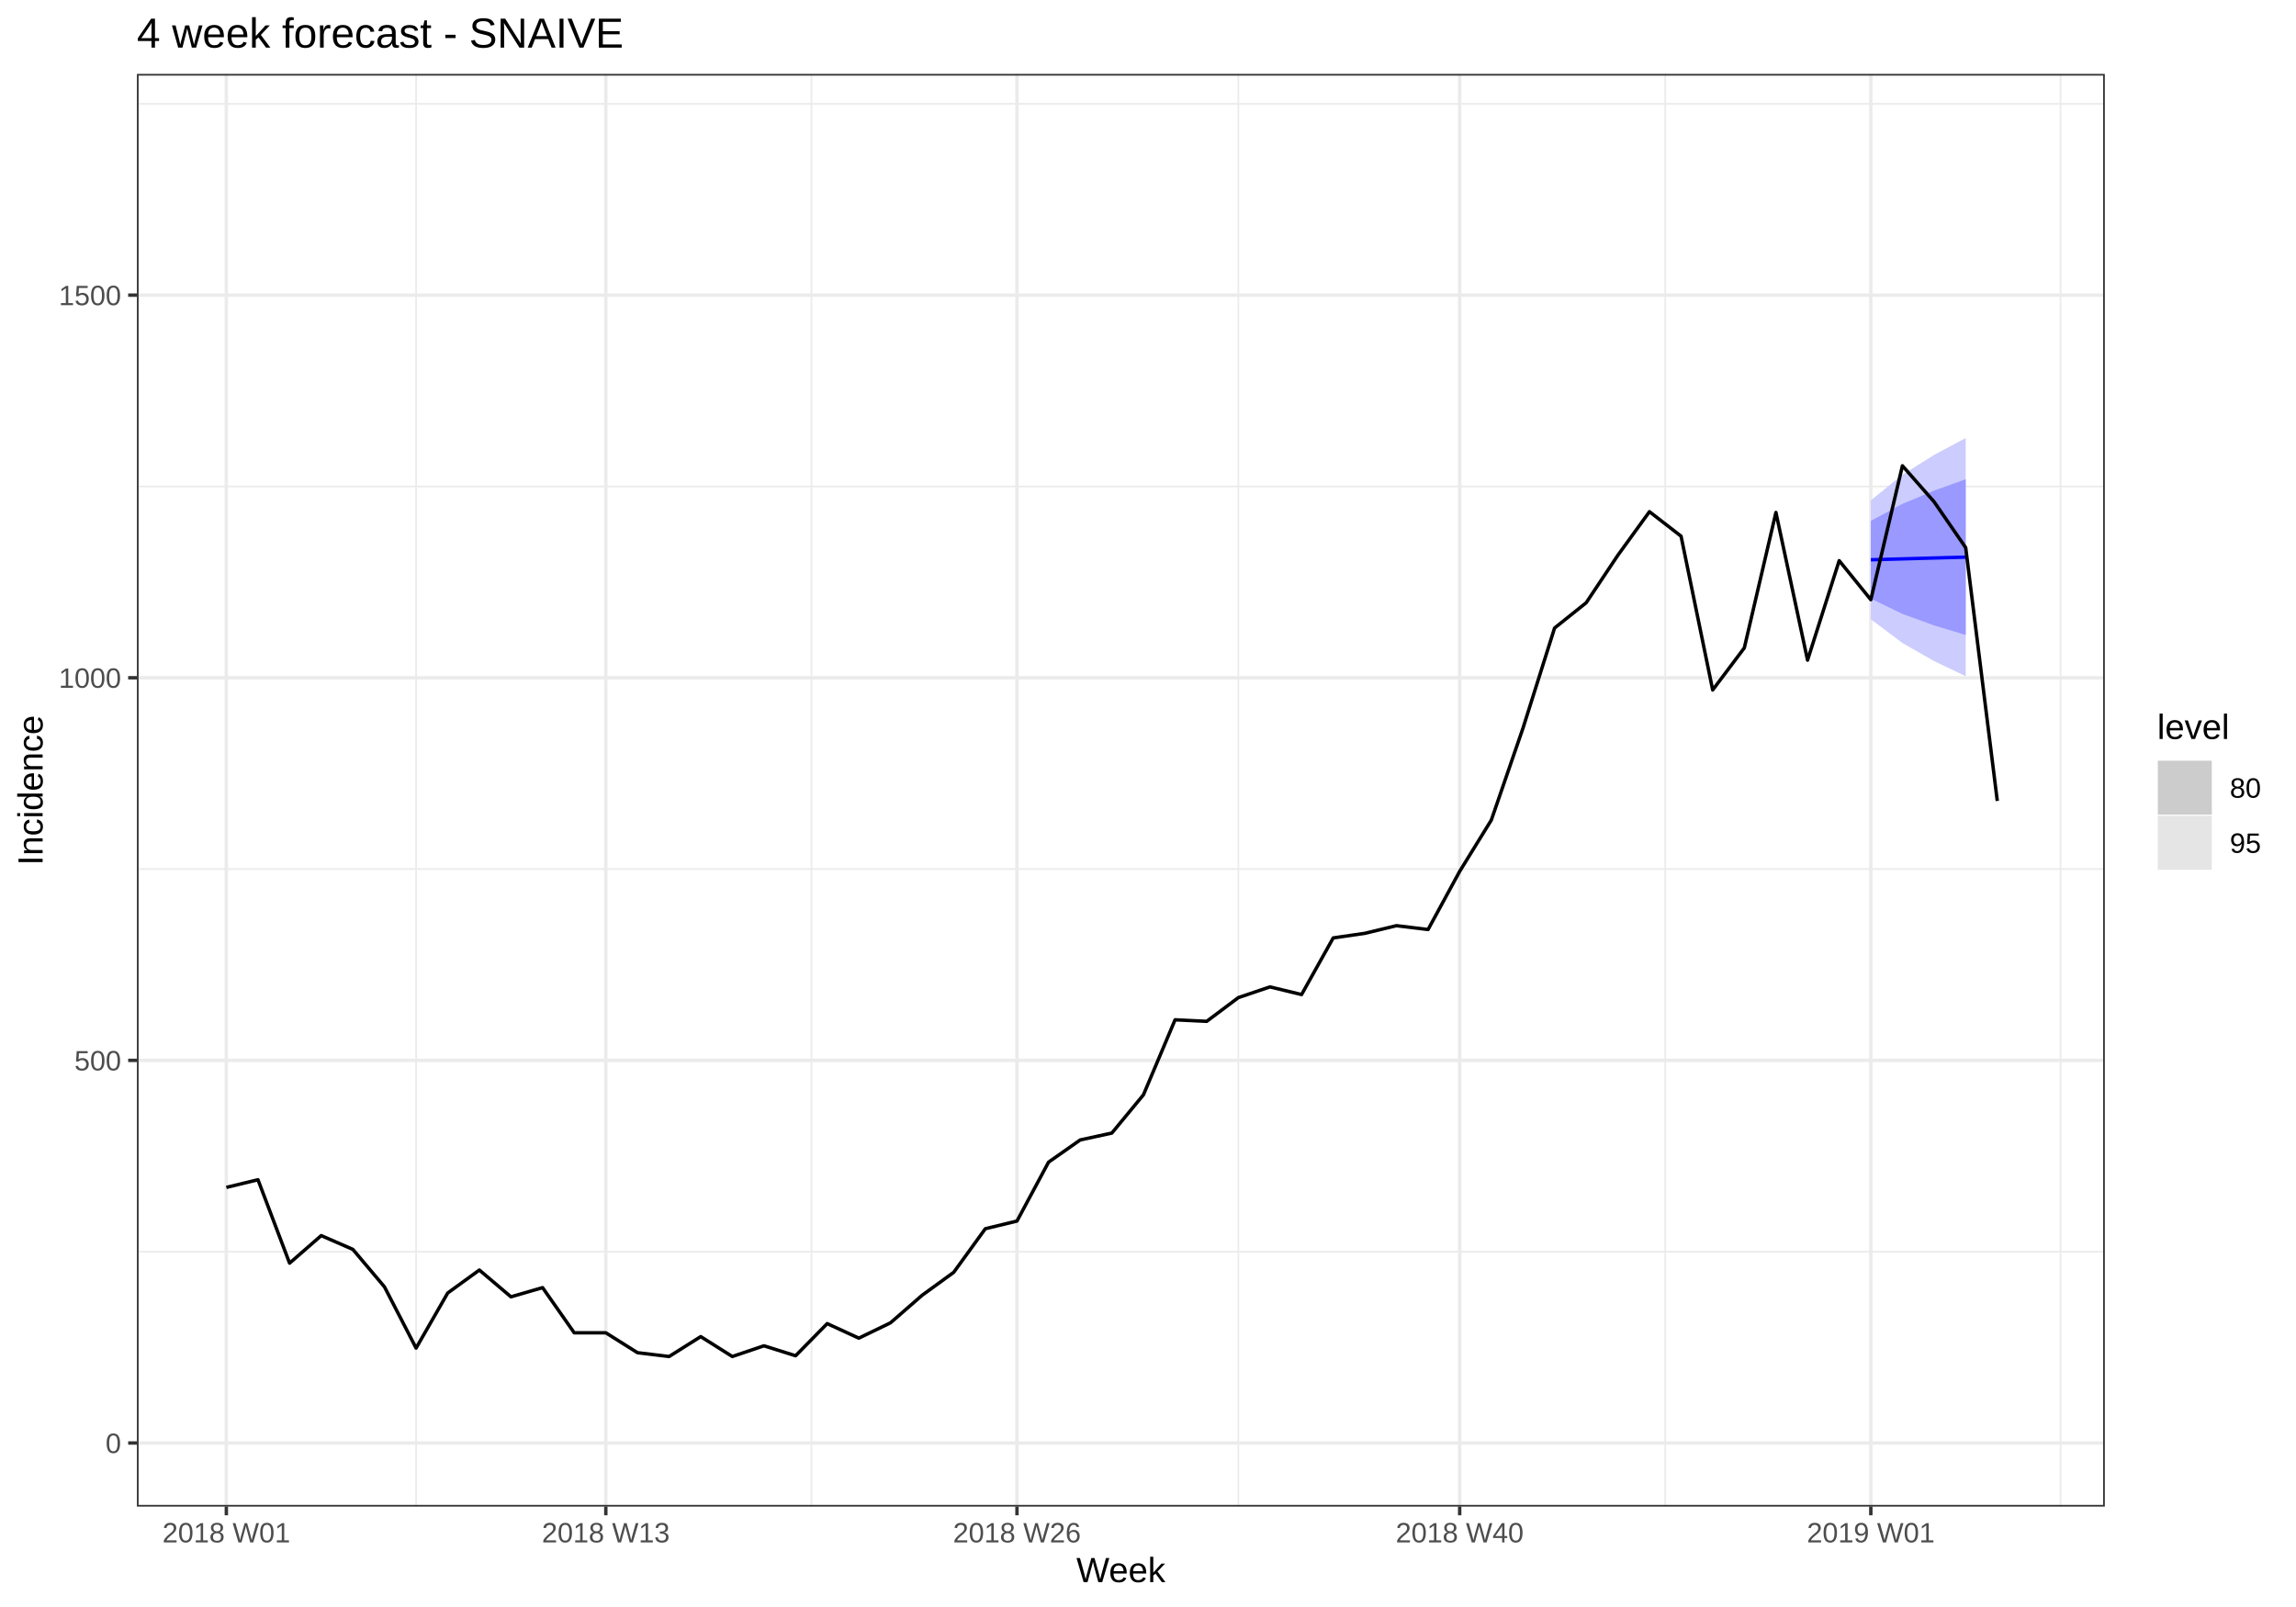
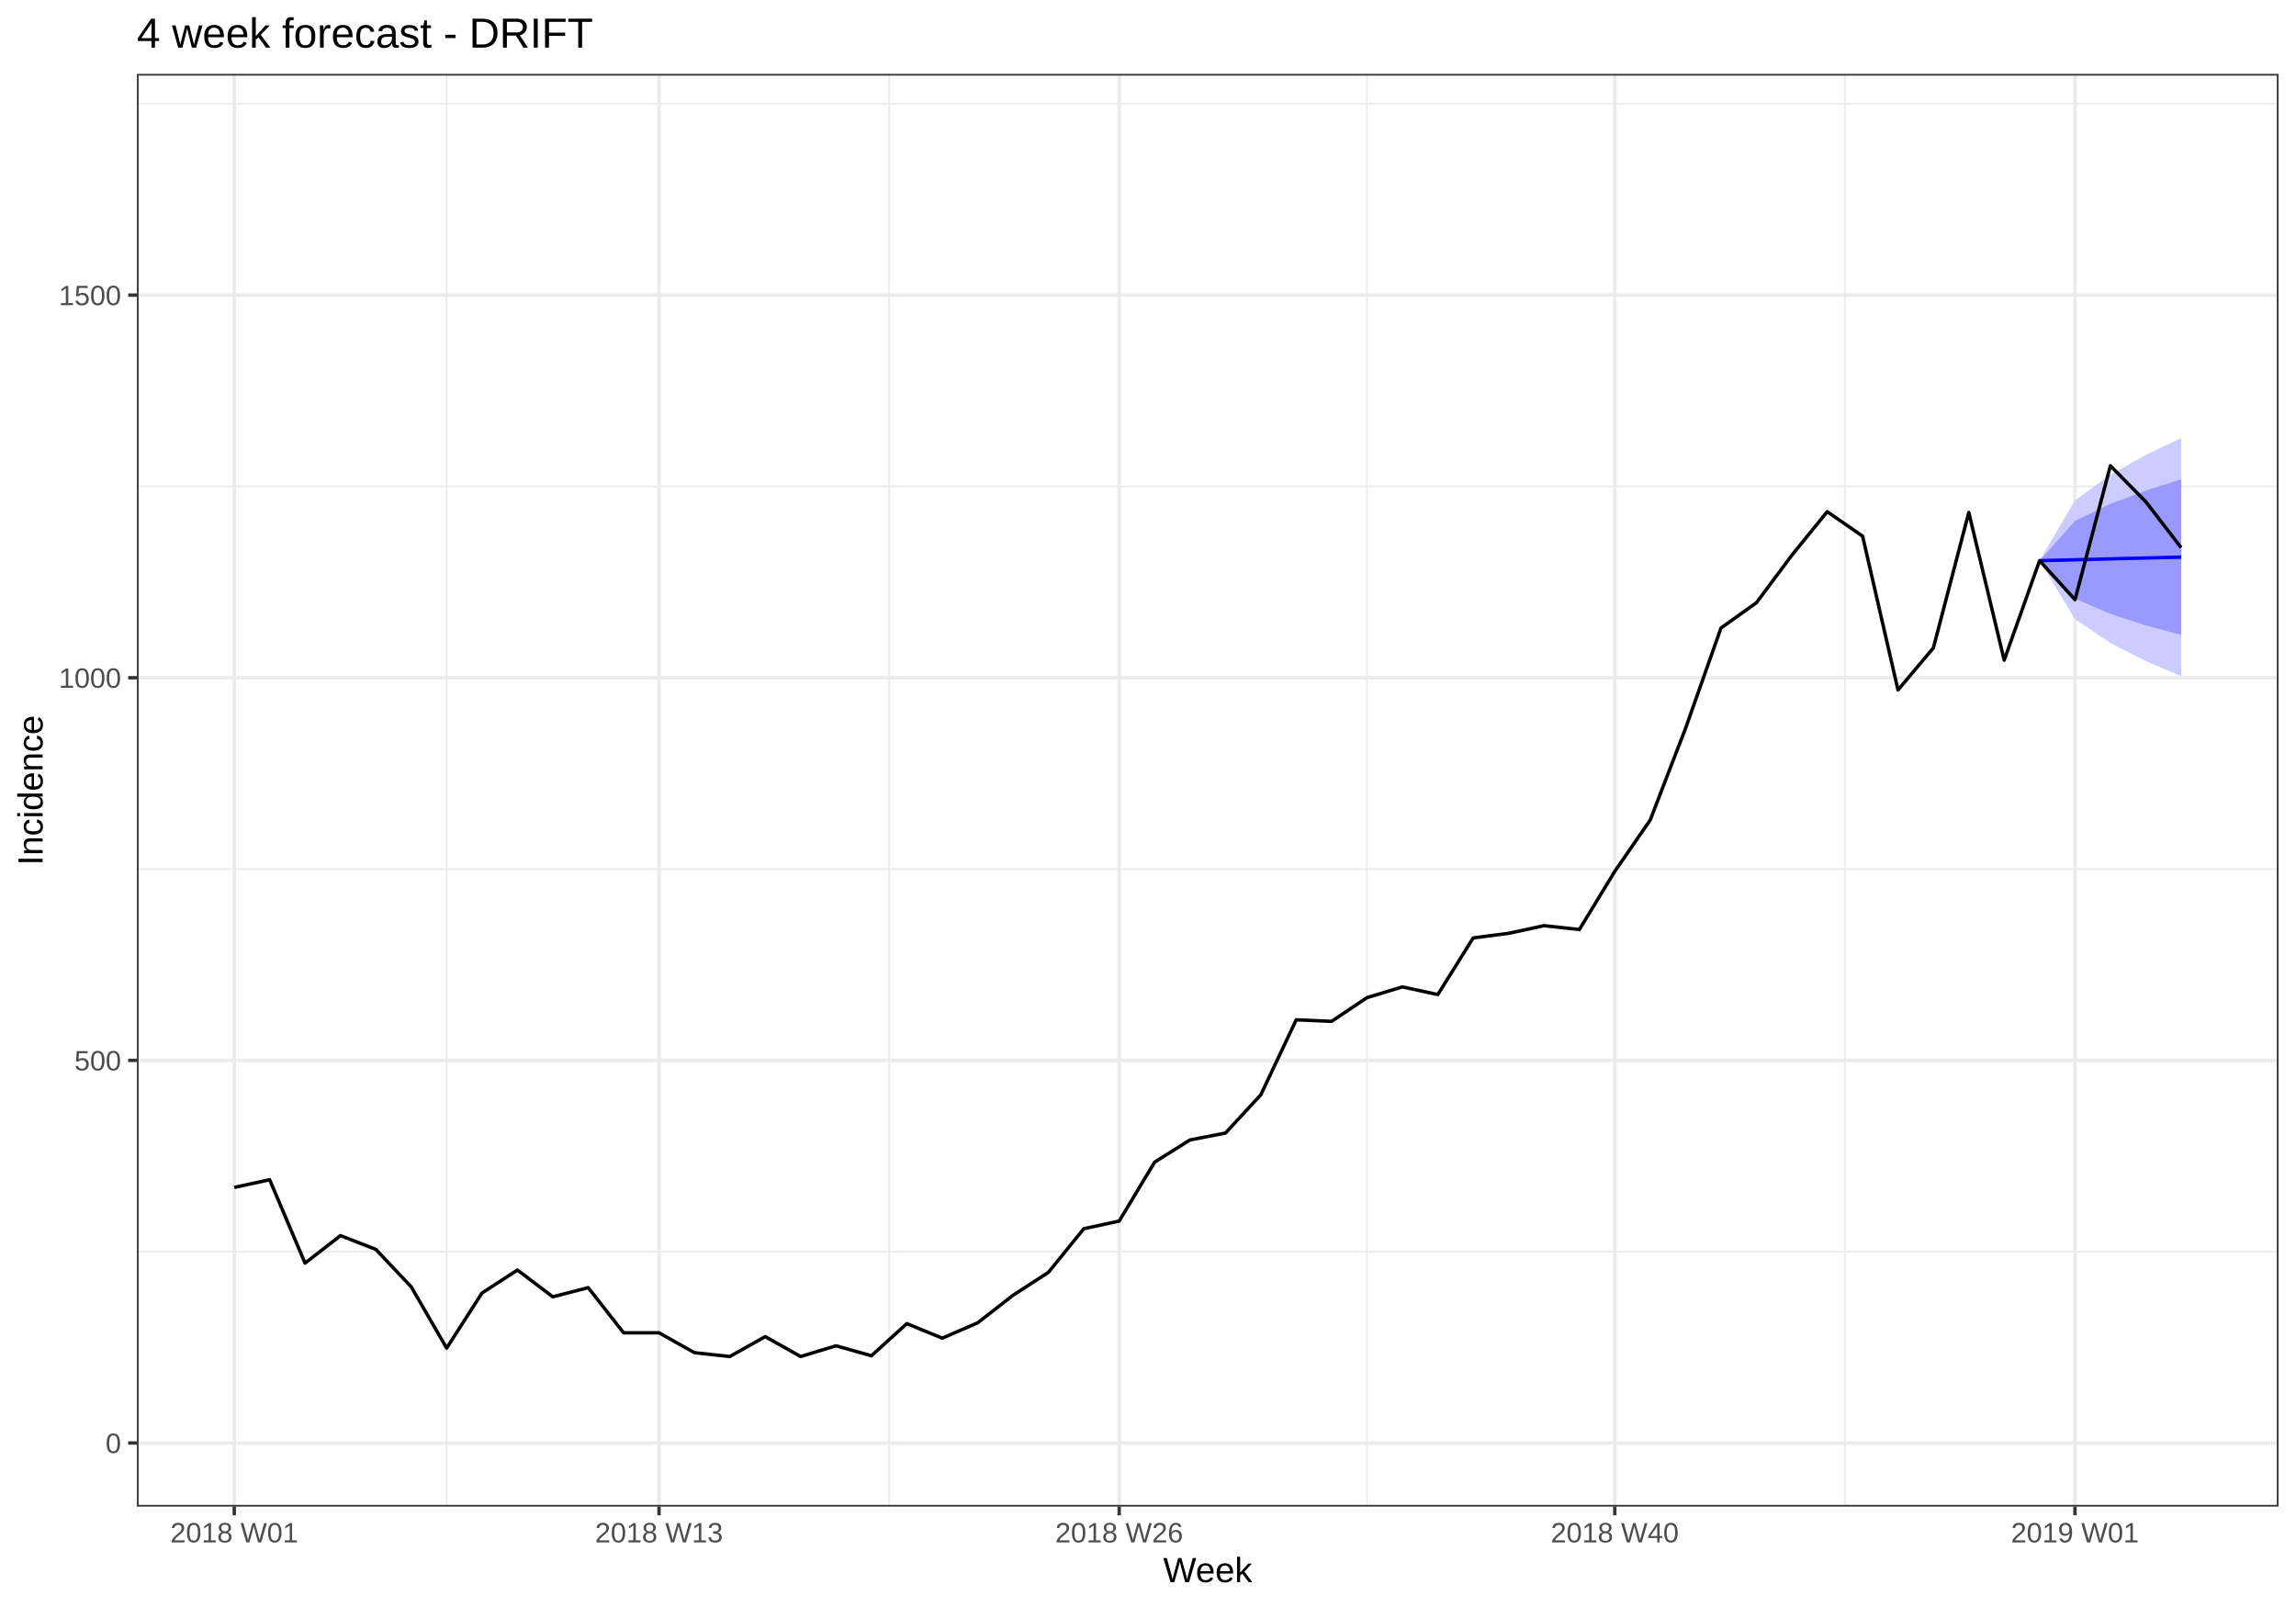
<svg xmlns="http://www.w3.org/2000/svg" class="svglite" width="720.00pt" height="504.00pt" viewBox="0 0 720.00 504.00">
  <defs>
    <style type="text/css">
    .svglite line, .svglite polyline, .svglite polygon, .svglite path, .svglite rect, .svglite circle {
      fill: none;
      stroke: #000000;
      stroke-linecap: round;
      stroke-linejoin: round;
      stroke-miterlimit: 10.00;
    }
    .svglite text {
      white-space: pre;
    }
  </style>
  </defs>
  <rect width="100%" height="100%" style="stroke: none; fill: #FFFFFF;" />
  <defs>
    <clipPath id="cpMC4wMHw3MjAuMDB8MC4wMHw1MDQuMDA=">
      <rect x="0.00" y="0.00" width="720.00" height="504.00" />
    </clipPath>
  </defs>
  <g clip-path="url(#cpMC4wMHw3MjAuMDB8MC4wMHw1MDQuMDA=)">
    <rect x="0.00" y="-0" width="720.00" height="504.00" style="stroke-width: 1.07; stroke: #FFFFFF; fill: #FFFFFF;" />
  </g>
  <defs>
-     <clipPath id="cpNDIuOTN8NjYwLjA1fDIzLjE4fDQ3Mi41MA==">
-       <rect x="42.93" y="23.18" width="617.12" height="449.33" />
+     <clipPath id="cpNDIuOTN8NzE0LjUyfDIzLjE4fDQ3Mi41MA==">
+       <rect x="42.93" y="23.18" width="671.59" height="449.33" />
    </clipPath>
  </defs>
-   <g clip-path="url(#cpNDIuOTN8NjYwLjA1fDIzLjE4fDQ3Mi41MA==)">
-     <rect x="42.93" y="23.18" width="617.12" height="449.33" style="stroke-width: 1.07; stroke: none; fill: #FFFFFF;" />
-     <polyline points="42.93,392.56 660.05,392.56 " style="stroke-width: 0.53; stroke: #EBEBEB; stroke-linecap: butt;" />
-     <polyline points="42.93,272.56 660.05,272.56 " style="stroke-width: 0.53; stroke: #EBEBEB; stroke-linecap: butt;" />
-     <polyline points="42.93,152.56 660.05,152.56 " style="stroke-width: 0.53; stroke: #EBEBEB; stroke-linecap: butt;" />
-     <polyline points="42.93,32.56 660.05,32.56 " style="stroke-width: 0.53; stroke: #EBEBEB; stroke-linecap: butt;" />
-     <polyline points="130.48,472.50 130.48,23.18 " style="stroke-width: 0.53; stroke: #EBEBEB; stroke-linecap: butt;" />
-     <polyline points="254.45,472.50 254.45,23.18 " style="stroke-width: 0.53; stroke: #EBEBEB; stroke-linecap: butt;" />
-     <polyline points="388.33,472.50 388.33,23.18 " style="stroke-width: 0.53; stroke: #EBEBEB; stroke-linecap: butt;" />
-     <polyline points="522.20,472.50 522.20,23.18 " style="stroke-width: 0.53; stroke: #EBEBEB; stroke-linecap: butt;" />
-     <polyline points="646.17,472.50 646.17,23.18 " style="stroke-width: 0.53; stroke: #EBEBEB; stroke-linecap: butt;" />
-     <polyline points="42.93,452.56 660.05,452.56 " style="stroke-width: 1.07; stroke: #EBEBEB; stroke-linecap: butt;" />
-     <polyline points="42.93,332.56 660.05,332.56 " style="stroke-width: 1.07; stroke: #EBEBEB; stroke-linecap: butt;" />
-     <polyline points="42.93,212.56 660.05,212.56 " style="stroke-width: 1.07; stroke: #EBEBEB; stroke-linecap: butt;" />
-     <polyline points="42.93,92.56 660.05,92.56 " style="stroke-width: 1.07; stroke: #EBEBEB; stroke-linecap: butt;" />
-     <polyline points="70.98,472.50 70.98,23.18 " style="stroke-width: 1.07; stroke: #EBEBEB; stroke-linecap: butt;" />
-     <polyline points="189.98,472.50 189.98,23.18 " style="stroke-width: 1.07; stroke: #EBEBEB; stroke-linecap: butt;" />
-     <polyline points="318.91,472.50 318.91,23.18 " style="stroke-width: 1.07; stroke: #EBEBEB; stroke-linecap: butt;" />
-     <polyline points="457.74,472.50 457.74,23.18 " style="stroke-width: 1.07; stroke: #EBEBEB; stroke-linecap: butt;" />
-     <polyline points="586.67,472.50 586.67,23.18 " style="stroke-width: 1.07; stroke: #EBEBEB; stroke-linecap: butt;" />
-     <polygon points="586.67,156.92 596.58,148.90 606.50,142.68 616.42,137.38 616.42,212.07 606.50,207.33 596.58,201.66 586.67,194.21 " style="stroke-width: 0.00; stroke: none; stroke-linecap: butt; fill: #CCCCFE;" />
-     <polyline points="586.67,156.92 596.58,148.90 606.50,142.68 616.42,137.38 " style="stroke-width: 1.07; stroke: none; stroke-linecap: butt;" />
-     <polyline points="616.42,212.07 606.50,207.33 596.58,201.66 586.67,194.21 " style="stroke-width: 1.07; stroke: none; stroke-linecap: butt;" />
-     <polygon points="586.67,163.37 596.58,158.03 606.50,153.87 616.42,150.31 616.42,199.14 606.50,196.14 596.58,192.53 586.67,187.75 " style="stroke-width: 0.00; stroke: none; stroke-linecap: butt; fill: #9999FF;" />
-     <polyline points="586.67,163.37 596.58,158.03 606.50,153.87 616.42,150.31 " style="stroke-width: 1.07; stroke: none; stroke-linecap: butt;" />
-     <polyline points="616.42,199.14 606.50,196.14 596.58,192.53 586.67,187.75 " style="stroke-width: 1.07; stroke: none; stroke-linecap: butt;" />
-     <polyline points="586.67,175.56 596.58,175.28 606.50,175.00 616.42,174.73 " style="stroke-width: 1.07; stroke: #0000FF; stroke-linecap: butt;" />
-     <polyline points="70.98,372.40 80.90,370.00 90.81,396.16 100.73,387.52 110.65,391.84 120.57,403.60 130.48,422.80 140.40,405.52 150.32,398.32 160.23,406.72 170.15,403.84 180.07,418.00 189.98,418.00 199.90,424.24 209.82,425.44 219.74,419.20 229.65,425.44 239.57,422.08 249.49,425.20 259.40,415.12 269.32,419.68 279.24,414.88 289.16,406.24 299.07,399.04 308.99,385.36 318.91,382.96 328.82,364.48 338.74,357.52 348.66,355.36 358.57,343.36 368.49,319.84 378.41,320.32 388.33,312.88 398.24,309.52 408.16,311.92 418.08,294.16 427.99,292.72 437.91,290.32 447.83,291.52 457.74,273.28 467.66,257.20 477.58,228.40 487.50,196.96 497.41,189.04 507.33,174.16 517.25,160.48 527.16,168.16 537.08,216.40 547.00,203.20 556.91,160.72 566.83,207.04 576.75,175.84 586.67,188.08 596.58,146.08 606.50,157.36 616.42,171.76 626.33,251.20 " style="stroke-width: 1.07; stroke-linecap: butt;" />
-     <rect x="42.93" y="23.18" width="617.12" height="449.33" style="stroke-width: 1.07; stroke: #333333;" />
+   <g clip-path="url(#cpNDIuOTN8NzE0LjUyfDIzLjE4fDQ3Mi41MA==)">
+     <rect x="42.93" y="23.18" width="671.59" height="449.33" style="stroke-width: 1.07; stroke: none; fill: #FFFFFF;" />
+     <polyline points="42.93,392.56 714.52,392.56 " style="stroke-width: 0.53; stroke: #EBEBEB; stroke-linecap: butt;" />
+     <polyline points="42.93,272.56 714.52,272.56 " style="stroke-width: 0.53; stroke: #EBEBEB; stroke-linecap: butt;" />
+     <polyline points="42.93,152.56 714.52,152.56 " style="stroke-width: 0.53; stroke: #EBEBEB; stroke-linecap: butt;" />
+     <polyline points="42.93,32.56 714.52,32.56 " style="stroke-width: 0.53; stroke: #EBEBEB; stroke-linecap: butt;" />
+     <polyline points="140.06,472.50 140.06,23.18 " style="stroke-width: 0.53; stroke: #EBEBEB; stroke-linecap: butt;" />
+     <polyline points="278.82,472.50 278.82,23.18 " style="stroke-width: 0.53; stroke: #EBEBEB; stroke-linecap: butt;" />
+     <polyline points="428.68,472.50 428.68,23.18 " style="stroke-width: 0.53; stroke: #EBEBEB; stroke-linecap: butt;" />
+     <polyline points="578.54,472.50 578.54,23.18 " style="stroke-width: 0.53; stroke: #EBEBEB; stroke-linecap: butt;" />
+     <polyline points="42.93,452.56 714.52,452.56 " style="stroke-width: 1.07; stroke: #EBEBEB; stroke-linecap: butt;" />
+     <polyline points="42.93,332.56 714.52,332.56 " style="stroke-width: 1.07; stroke: #EBEBEB; stroke-linecap: butt;" />
+     <polyline points="42.93,212.56 714.52,212.56 " style="stroke-width: 1.07; stroke: #EBEBEB; stroke-linecap: butt;" />
+     <polyline points="42.93,92.56 714.52,92.56 " style="stroke-width: 1.07; stroke: #EBEBEB; stroke-linecap: butt;" />
+     <polyline points="73.46,472.50 73.46,23.18 " style="stroke-width: 1.07; stroke: #EBEBEB; stroke-linecap: butt;" />
+     <polyline points="206.66,472.50 206.66,23.18 " style="stroke-width: 1.07; stroke: #EBEBEB; stroke-linecap: butt;" />
+     <polyline points="350.97,472.50 350.97,23.18 " style="stroke-width: 1.07; stroke: #EBEBEB; stroke-linecap: butt;" />
+     <polyline points="506.38,472.50 506.38,23.18 " style="stroke-width: 1.07; stroke: #EBEBEB; stroke-linecap: butt;" />
+     <polyline points="650.69,472.50 650.69,23.18 " style="stroke-width: 1.07; stroke: #EBEBEB; stroke-linecap: butt;" />
+     <polygon points="639.59,175.84 650.69,156.92 661.79,148.90 672.89,142.68 683.99,137.38 683.99,212.07 672.89,207.33 661.79,201.66 650.69,194.21 639.59,175.84 " style="stroke-width: 0.00; stroke: none; stroke-linecap: butt; fill: #CCCCFE;" />
+     <polyline points="639.59,175.84 650.69,156.92 661.79,148.90 672.89,142.68 683.99,137.38 " style="stroke-width: 1.07; stroke: none; stroke-linecap: butt;" />
+     <polyline points="683.99,212.07 672.89,207.33 661.79,201.66 650.69,194.21 639.59,175.84 " style="stroke-width: 1.07; stroke: none; stroke-linecap: butt;" />
+     <polygon points="639.59,175.84 650.69,163.37 661.79,158.03 672.89,153.87 683.99,150.31 683.99,199.14 672.89,196.14 661.79,192.53 650.69,187.75 639.59,175.84 " style="stroke-width: 0.00; stroke: none; stroke-linecap: butt; fill: #9999FF;" />
+     <polyline points="639.59,175.84 650.69,163.37 661.79,158.03 672.89,153.87 683.99,150.31 " style="stroke-width: 1.07; stroke: none; stroke-linecap: butt;" />
+     <polyline points="683.99,199.14 672.89,196.14 661.79,192.53 650.69,187.75 639.59,175.84 " style="stroke-width: 1.07; stroke: none; stroke-linecap: butt;" />
+     <polyline points="639.59,175.84 650.69,175.56 661.79,175.28 672.89,175.00 683.99,174.73 " style="stroke-width: 1.07; stroke: #0000FF; stroke-linecap: butt;" />
+     <polyline points="73.46,372.40 84.56,370.00 95.66,396.16 106.76,387.52 117.86,391.84 128.96,403.60 140.06,422.80 151.16,405.52 162.26,398.32 173.36,406.72 184.46,403.84 195.56,418.00 206.66,418.00 217.77,424.24 228.87,425.44 239.97,419.20 251.07,425.44 262.17,422.08 273.27,425.20 284.37,415.12 295.47,419.68 306.57,414.88 317.67,406.24 328.77,399.04 339.87,385.36 350.97,382.96 362.07,364.48 373.17,357.52 384.28,355.36 395.38,343.36 406.48,319.84 417.58,320.32 428.68,312.88 439.78,309.52 450.88,311.92 461.98,294.16 473.08,292.72 484.18,290.32 495.28,291.52 506.38,273.28 517.48,257.20 528.58,228.40 539.68,196.96 550.79,189.04 561.89,174.16 572.99,160.48 584.09,168.16 595.19,216.40 606.29,203.20 617.39,160.72 628.49,207.04 639.59,175.84 650.69,188.08 661.79,146.08 672.89,157.36 683.99,171.76 " style="stroke-width: 1.07; stroke-linecap: butt;" />
+     <rect x="42.93" y="23.18" width="671.59" height="449.33" style="stroke-width: 1.07; stroke: #333333;" />
  </g>
  <g clip-path="url(#cpMC4wMHw3MjAuMDB8MC4wMHw1MDQuMDA=)">
    <text x="38.00" y="455.71" text-anchor="end" style="font-size: 8.80px;fill: #4D4D4D; font-family: &quot;Arial&quot;;" textLength="4.90px" lengthAdjust="spacingAndGlyphs">0</text>
    <text x="38.00" y="335.71" text-anchor="end" style="font-size: 8.80px;fill: #4D4D4D; font-family: &quot;Arial&quot;;" textLength="14.69px" lengthAdjust="spacingAndGlyphs">500</text>
    <text x="38.00" y="215.71" text-anchor="end" style="font-size: 8.80px;fill: #4D4D4D; font-family: &quot;Arial&quot;;" textLength="19.58px" lengthAdjust="spacingAndGlyphs">1000</text>
    <text x="38.00" y="95.71" text-anchor="end" style="font-size: 8.80px;fill: #4D4D4D; font-family: &quot;Arial&quot;;" textLength="19.58px" lengthAdjust="spacingAndGlyphs">1500</text>
    <polyline points="40.19,452.56 42.93,452.56 " style="stroke-width: 1.07; stroke: #333333; stroke-linecap: butt;" />
    <polyline points="40.19,332.56 42.93,332.56 " style="stroke-width: 1.07; stroke: #333333; stroke-linecap: butt;" />
    <polyline points="40.19,212.56 42.93,212.56 " style="stroke-width: 1.07; stroke: #333333; stroke-linecap: butt;" />
    <polyline points="40.19,92.56 42.93,92.56 " style="stroke-width: 1.07; stroke: #333333; stroke-linecap: butt;" />
-     <polyline points="70.98,475.24 70.98,472.50 " style="stroke-width: 1.07; stroke: #333333; stroke-linecap: butt;" />
-     <polyline points="189.98,475.24 189.98,472.50 " style="stroke-width: 1.07; stroke: #333333; stroke-linecap: butt;" />
-     <polyline points="318.91,475.24 318.91,472.50 " style="stroke-width: 1.07; stroke: #333333; stroke-linecap: butt;" />
-     <polyline points="457.74,475.24 457.74,472.50 " style="stroke-width: 1.07; stroke: #333333; stroke-linecap: butt;" />
-     <polyline points="586.67,475.24 586.67,472.50 " style="stroke-width: 1.07; stroke: #333333; stroke-linecap: butt;" />
-     <text x="70.98" y="483.74" text-anchor="middle" style="font-size: 8.80px;fill: #4D4D4D; font-family: &quot;Arial&quot;;" textLength="40.13px" lengthAdjust="spacingAndGlyphs">2018 W01</text>
-     <text x="189.98" y="483.74" text-anchor="middle" style="font-size: 8.80px;fill: #4D4D4D; font-family: &quot;Arial&quot;;" textLength="40.13px" lengthAdjust="spacingAndGlyphs">2018 W13</text>
-     <text x="318.91" y="483.74" text-anchor="middle" style="font-size: 8.80px;fill: #4D4D4D; font-family: &quot;Arial&quot;;" textLength="40.13px" lengthAdjust="spacingAndGlyphs">2018 W26</text>
-     <text x="457.74" y="483.74" text-anchor="middle" style="font-size: 8.80px;fill: #4D4D4D; font-family: &quot;Arial&quot;;" textLength="40.13px" lengthAdjust="spacingAndGlyphs">2018 W40</text>
-     <text x="586.67" y="483.74" text-anchor="middle" style="font-size: 8.80px;fill: #4D4D4D; font-family: &quot;Arial&quot;;" textLength="40.13px" lengthAdjust="spacingAndGlyphs">2019 W01</text>
-     <text x="351.49" y="496.20" text-anchor="middle" style="font-size: 11.00px; font-family: &quot;Arial&quot;;" textLength="27.92px" lengthAdjust="spacingAndGlyphs">Week</text>
+     <polyline points="73.46,475.24 73.46,472.50 " style="stroke-width: 1.07; stroke: #333333; stroke-linecap: butt;" />
+     <polyline points="206.66,475.24 206.66,472.50 " style="stroke-width: 1.07; stroke: #333333; stroke-linecap: butt;" />
+     <polyline points="350.97,475.24 350.97,472.50 " style="stroke-width: 1.07; stroke: #333333; stroke-linecap: butt;" />
+     <polyline points="506.38,475.24 506.38,472.50 " style="stroke-width: 1.07; stroke: #333333; stroke-linecap: butt;" />
+     <polyline points="650.69,475.24 650.69,472.50 " style="stroke-width: 1.07; stroke: #333333; stroke-linecap: butt;" />
+     <text x="73.46" y="483.74" text-anchor="middle" style="font-size: 8.80px;fill: #4D4D4D; font-family: &quot;Arial&quot;;" textLength="40.13px" lengthAdjust="spacingAndGlyphs">2018 W01</text>
+     <text x="206.66" y="483.74" text-anchor="middle" style="font-size: 8.80px;fill: #4D4D4D; font-family: &quot;Arial&quot;;" textLength="40.13px" lengthAdjust="spacingAndGlyphs">2018 W13</text>
+     <text x="350.97" y="483.74" text-anchor="middle" style="font-size: 8.80px;fill: #4D4D4D; font-family: &quot;Arial&quot;;" textLength="40.13px" lengthAdjust="spacingAndGlyphs">2018 W26</text>
+     <text x="506.38" y="483.74" text-anchor="middle" style="font-size: 8.80px;fill: #4D4D4D; font-family: &quot;Arial&quot;;" textLength="40.13px" lengthAdjust="spacingAndGlyphs">2018 W40</text>
+     <text x="650.69" y="483.74" text-anchor="middle" style="font-size: 8.80px;fill: #4D4D4D; font-family: &quot;Arial&quot;;" textLength="40.13px" lengthAdjust="spacingAndGlyphs">2019 W01</text>
+     <text x="378.73" y="496.20" text-anchor="middle" style="font-size: 11.00px; font-family: &quot;Arial&quot;;" textLength="27.92px" lengthAdjust="spacingAndGlyphs">Week</text>
    <text transform="translate(13.36,247.84) rotate(-90)" text-anchor="middle" style="font-size: 11.00px; font-family: &quot;Arial&quot;;" textLength="47.10px" lengthAdjust="spacingAndGlyphs">Incidence</text>
-     <rect x="671.01" y="217.24" width="43.51" height="61.19" style="stroke-width: 1.07; stroke: none; fill: #FFFFFF;" />
-     <text x="676.49" y="231.76" style="font-size: 11.00px; font-family: &quot;Arial&quot;;" textLength="22.62px" lengthAdjust="spacingAndGlyphs">level</text>
-     <rect x="676.49" y="238.40" width="17.28" height="17.28" style="stroke-width: 1.07; stroke: none; fill: #FFFFFF;" />
-     <rect x="677.20" y="239.11" width="15.86" height="15.86" style="stroke-width: 1.07; stroke: #CCCCCC; stroke-linejoin: miter; fill: #CCCCCC;" />
-     <rect x="678.65" y="240.56" width="12.96" height="12.96" style="stroke-width: 3.25; stroke: #CCCCCC; stroke-linejoin: miter; fill: #CCCCCC;" />
-     <rect x="676.49" y="255.68" width="17.28" height="17.28" style="stroke-width: 1.07; stroke: none; fill: #FFFFFF;" />
-     <rect x="677.20" y="256.39" width="15.86" height="15.86" style="stroke-width: 1.07; stroke: #E5E5E5; stroke-linejoin: miter; fill: #E5E5E5;" />
-     <rect x="678.65" y="257.84" width="12.96" height="12.96" style="stroke-width: 3.25; stroke: #E5E5E5; stroke-linejoin: miter; fill: #E5E5E5;" />
-     <text x="699.25" y="250.19" style="font-size: 8.80px; font-family: &quot;Arial&quot;;" textLength="9.79px" lengthAdjust="spacingAndGlyphs">80</text>
-     <text x="699.25" y="267.47" style="font-size: 8.80px; font-family: &quot;Arial&quot;;" textLength="9.79px" lengthAdjust="spacingAndGlyphs">95</text>
-     <text x="42.93" y="14.93" style="font-size: 13.20px; font-family: &quot;Arial&quot;;" textLength="152.49px" lengthAdjust="spacingAndGlyphs">4 week forecast - SNAIVE</text>
+     <text x="42.93" y="14.93" style="font-size: 13.20px; font-family: &quot;Arial&quot;;" textLength="142.93px" lengthAdjust="spacingAndGlyphs">4 week forecast - DRIFT</text>
  </g>
</svg>
